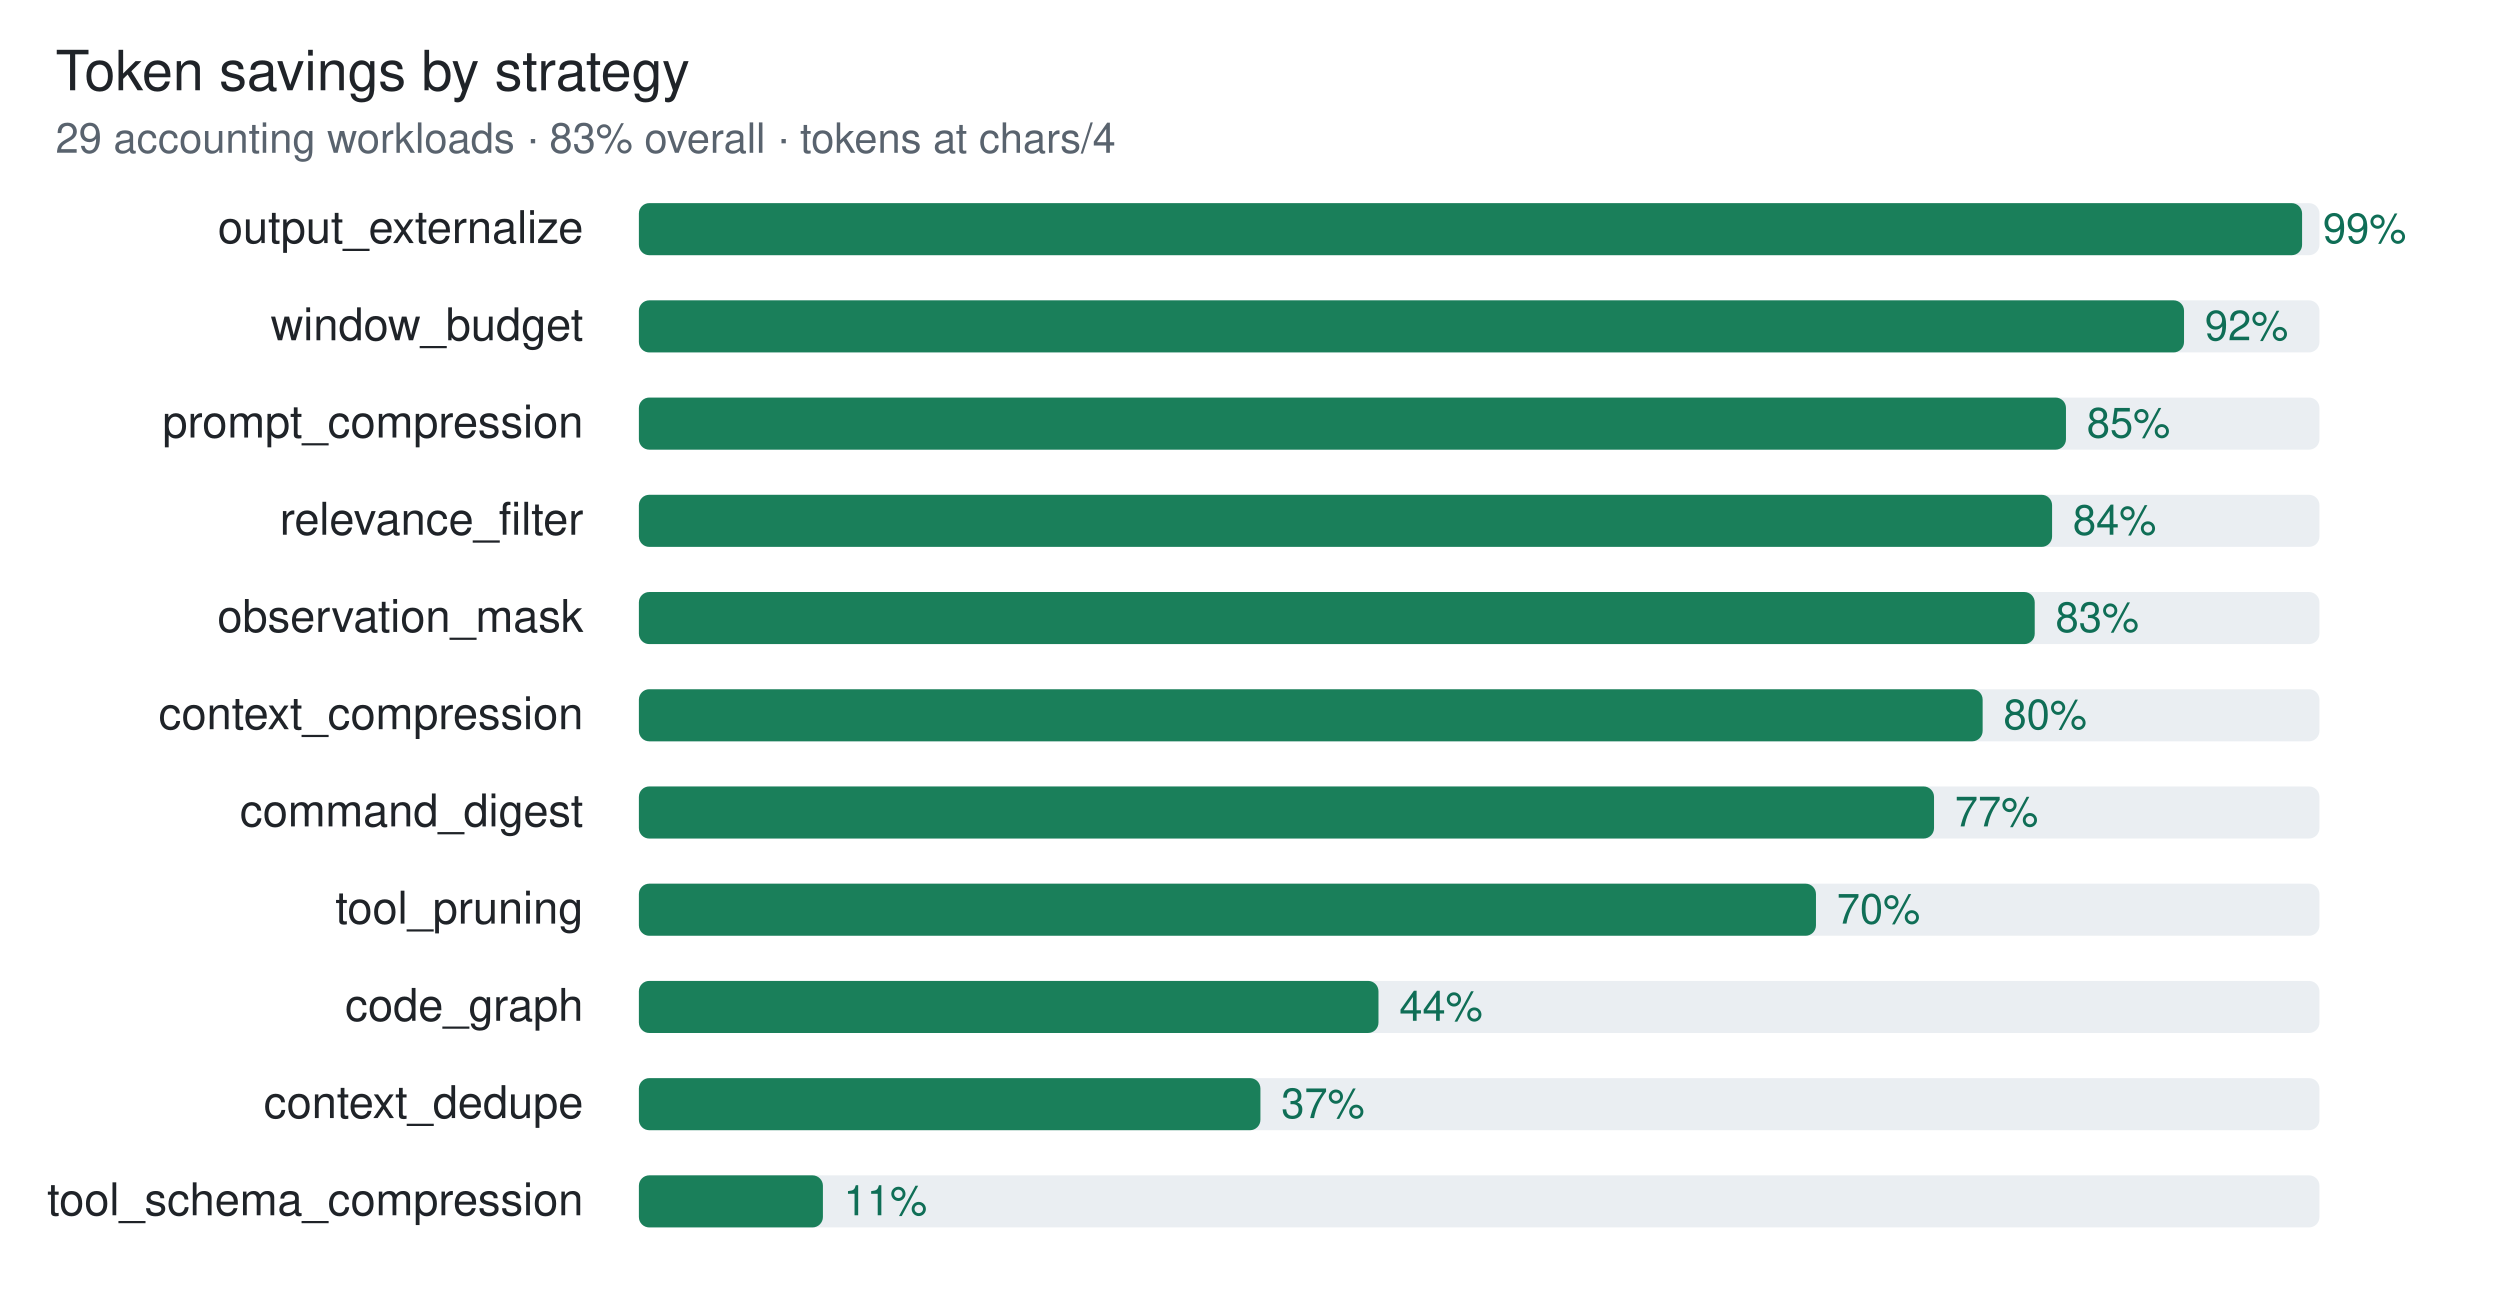
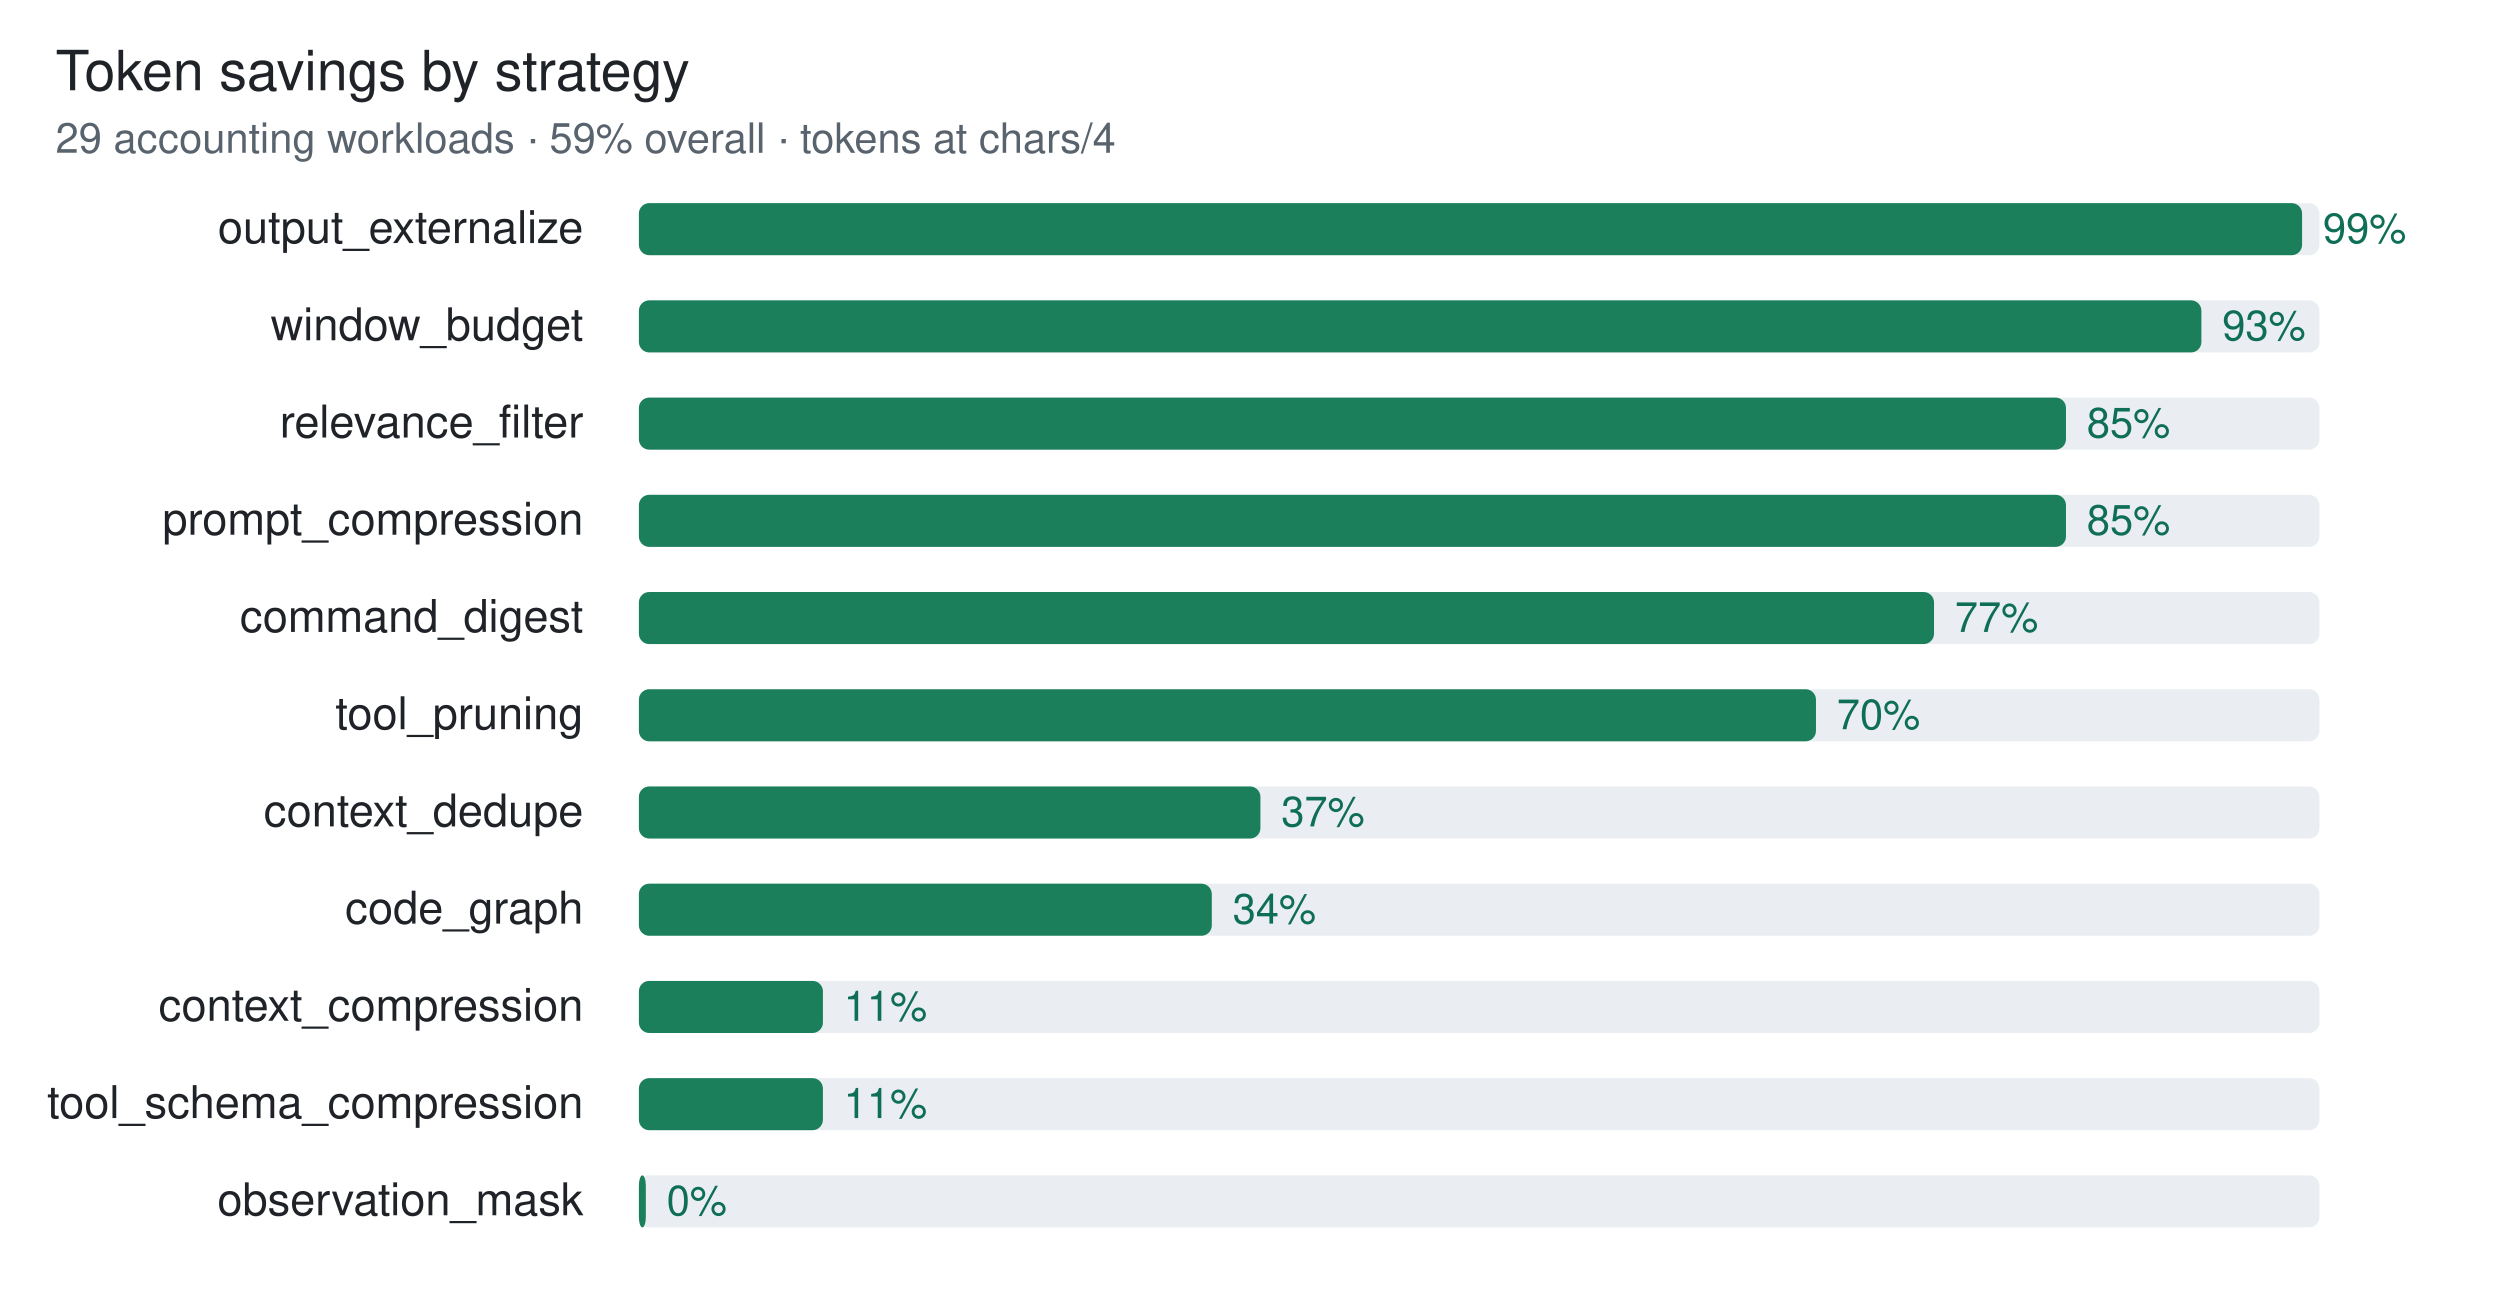
- <svg xmlns="http://www.w3.org/2000/svg" width="720" height="376" viewBox="0 0 720 376" font-family="-apple-system,BlinkMacSystemFont,'Segoe UI',Helvetica,Arial,sans-serif" role="img" aria-label="Token savings by Anyray optimizer strategy, 83% overall">
+ <svg xmlns="http://www.w3.org/2000/svg" width="720" height="376" viewBox="0 0 720 376" font-family="-apple-system,BlinkMacSystemFont,'Segoe UI',Helvetica,Arial,sans-serif" role="img" aria-label="Token savings by Anyray optimizer strategy, 59% overall">
  <text x="16" y="26" fill="#1f2328" font-size="16" font-weight="500">Token savings by strategy</text>
-   <text x="16" y="44" fill="#59636e" font-size="12">29 accounting workloads · 83% overall · tokens at chars/4</text>
+   <text x="16" y="44" fill="#59636e" font-size="12">29 accounting workloads · 59% overall · tokens at chars/4</text>
  <text x="168" y="70" fill="#1f2328" font-size="13" text-anchor="end">output_externalize</text>
  <rect x="184" y="58.5" width="484" height="15" rx="3" fill="#eaeef2" />
  <rect x="184" y="58.5" width="479" height="15" rx="3" fill="#1a7f5a" />
  <text x="669" y="70" fill="#0f6e56" font-size="12" font-weight="500">99%</text>
  <text x="168" y="98" fill="#1f2328" font-size="13" text-anchor="end">window_budget</text>
  <rect x="184" y="86.5" width="484" height="15" rx="3" fill="#eaeef2" />
-   <rect x="184" y="86.5" width="445" height="15" rx="3" fill="#1a7f5a" />
-   <text x="635" y="98" fill="#0f6e56" font-size="12" font-weight="500">92%</text>
-   <text x="168" y="126" fill="#1f2328" font-size="13" text-anchor="end">prompt_compression</text>
+   <rect x="184" y="86.5" width="450" height="15" rx="3" fill="#1a7f5a" />
+   <text x="640" y="98" fill="#0f6e56" font-size="12" font-weight="500">93%</text>
+   <text x="168" y="126" fill="#1f2328" font-size="13" text-anchor="end">relevance_filter</text>
  <rect x="184" y="114.5" width="484" height="15" rx="3" fill="#eaeef2" />
  <rect x="184" y="114.5" width="411" height="15" rx="3" fill="#1a7f5a" />
  <text x="601" y="126" fill="#0f6e56" font-size="12" font-weight="500">85%</text>
-   <text x="168" y="154" fill="#1f2328" font-size="13" text-anchor="end">relevance_filter</text>
+   <text x="168" y="154" fill="#1f2328" font-size="13" text-anchor="end">prompt_compression</text>
  <rect x="184" y="142.5" width="484" height="15" rx="3" fill="#eaeef2" />
-   <rect x="184" y="142.5" width="407" height="15" rx="3" fill="#1a7f5a" />
-   <text x="597" y="154" fill="#0f6e56" font-size="12" font-weight="500">84%</text>
-   <text x="168" y="182" fill="#1f2328" font-size="13" text-anchor="end">observation_mask</text>
+   <rect x="184" y="142.5" width="411" height="15" rx="3" fill="#1a7f5a" />
+   <text x="601" y="154" fill="#0f6e56" font-size="12" font-weight="500">85%</text>
+   <text x="168" y="182" fill="#1f2328" font-size="13" text-anchor="end">command_digest</text>
  <rect x="184" y="170.5" width="484" height="15" rx="3" fill="#eaeef2" />
-   <rect x="184" y="170.5" width="402" height="15" rx="3" fill="#1a7f5a" />
-   <text x="592" y="182" fill="#0f6e56" font-size="12" font-weight="500">83%</text>
-   <text x="168" y="210" fill="#1f2328" font-size="13" text-anchor="end">context_compression</text>
+   <rect x="184" y="170.5" width="373" height="15" rx="3" fill="#1a7f5a" />
+   <text x="563" y="182" fill="#0f6e56" font-size="12" font-weight="500">77%</text>
+   <text x="168" y="210" fill="#1f2328" font-size="13" text-anchor="end">tool_pruning</text>
  <rect x="184" y="198.5" width="484" height="15" rx="3" fill="#eaeef2" />
-   <rect x="184" y="198.5" width="387" height="15" rx="3" fill="#1a7f5a" />
-   <text x="577" y="210" fill="#0f6e56" font-size="12" font-weight="500">80%</text>
-   <text x="168" y="238" fill="#1f2328" font-size="13" text-anchor="end">command_digest</text>
+   <rect x="184" y="198.5" width="339" height="15" rx="3" fill="#1a7f5a" />
+   <text x="529" y="210" fill="#0f6e56" font-size="12" font-weight="500">70%</text>
+   <text x="168" y="238" fill="#1f2328" font-size="13" text-anchor="end">context_dedupe</text>
  <rect x="184" y="226.5" width="484" height="15" rx="3" fill="#eaeef2" />
-   <rect x="184" y="226.5" width="373" height="15" rx="3" fill="#1a7f5a" />
-   <text x="563" y="238" fill="#0f6e56" font-size="12" font-weight="500">77%</text>
-   <text x="168" y="266" fill="#1f2328" font-size="13" text-anchor="end">tool_pruning</text>
+   <rect x="184" y="226.5" width="179" height="15" rx="3" fill="#1a7f5a" />
+   <text x="369" y="238" fill="#0f6e56" font-size="12" font-weight="500">37%</text>
+   <text x="168" y="266" fill="#1f2328" font-size="13" text-anchor="end">code_graph</text>
  <rect x="184" y="254.5" width="484" height="15" rx="3" fill="#eaeef2" />
-   <rect x="184" y="254.5" width="339" height="15" rx="3" fill="#1a7f5a" />
-   <text x="529" y="266" fill="#0f6e56" font-size="12" font-weight="500">70%</text>
-   <text x="168" y="294" fill="#1f2328" font-size="13" text-anchor="end">code_graph</text>
+   <rect x="184" y="254.5" width="165" height="15" rx="3" fill="#1a7f5a" />
+   <text x="355" y="266" fill="#0f6e56" font-size="12" font-weight="500">34%</text>
+   <text x="168" y="294" fill="#1f2328" font-size="13" text-anchor="end">context_compression</text>
  <rect x="184" y="282.5" width="484" height="15" rx="3" fill="#eaeef2" />
-   <rect x="184" y="282.5" width="213" height="15" rx="3" fill="#1a7f5a" />
-   <text x="403" y="294" fill="#0f6e56" font-size="12" font-weight="500">44%</text>
-   <text x="168" y="322" fill="#1f2328" font-size="13" text-anchor="end">context_dedupe</text>
+   <rect x="184" y="282.5" width="53" height="15" rx="3" fill="#1a7f5a" />
+   <text x="243" y="294" fill="#0f6e56" font-size="12" font-weight="500">11%</text>
+   <text x="168" y="322" fill="#1f2328" font-size="13" text-anchor="end">tool_schema_compression</text>
  <rect x="184" y="310.5" width="484" height="15" rx="3" fill="#eaeef2" />
-   <rect x="184" y="310.5" width="179" height="15" rx="3" fill="#1a7f5a" />
-   <text x="369" y="322" fill="#0f6e56" font-size="12" font-weight="500">37%</text>
-   <text x="168" y="350" fill="#1f2328" font-size="13" text-anchor="end">tool_schema_compression</text>
+   <rect x="184" y="310.5" width="53" height="15" rx="3" fill="#1a7f5a" />
+   <text x="243" y="322" fill="#0f6e56" font-size="12" font-weight="500">11%</text>
+   <text x="168" y="350" fill="#1f2328" font-size="13" text-anchor="end">observation_mask</text>
  <rect x="184" y="338.5" width="484" height="15" rx="3" fill="#eaeef2" />
-   <rect x="184" y="338.5" width="53" height="15" rx="3" fill="#1a7f5a" />
-   <text x="243" y="350" fill="#0f6e56" font-size="12" font-weight="500">11%</text>
+   <rect x="184" y="338.5" width="2" height="15" rx="3" fill="#1a7f5a" />
+   <text x="192" y="350" fill="#0f6e56" font-size="12" font-weight="500">0%</text>
</svg>
